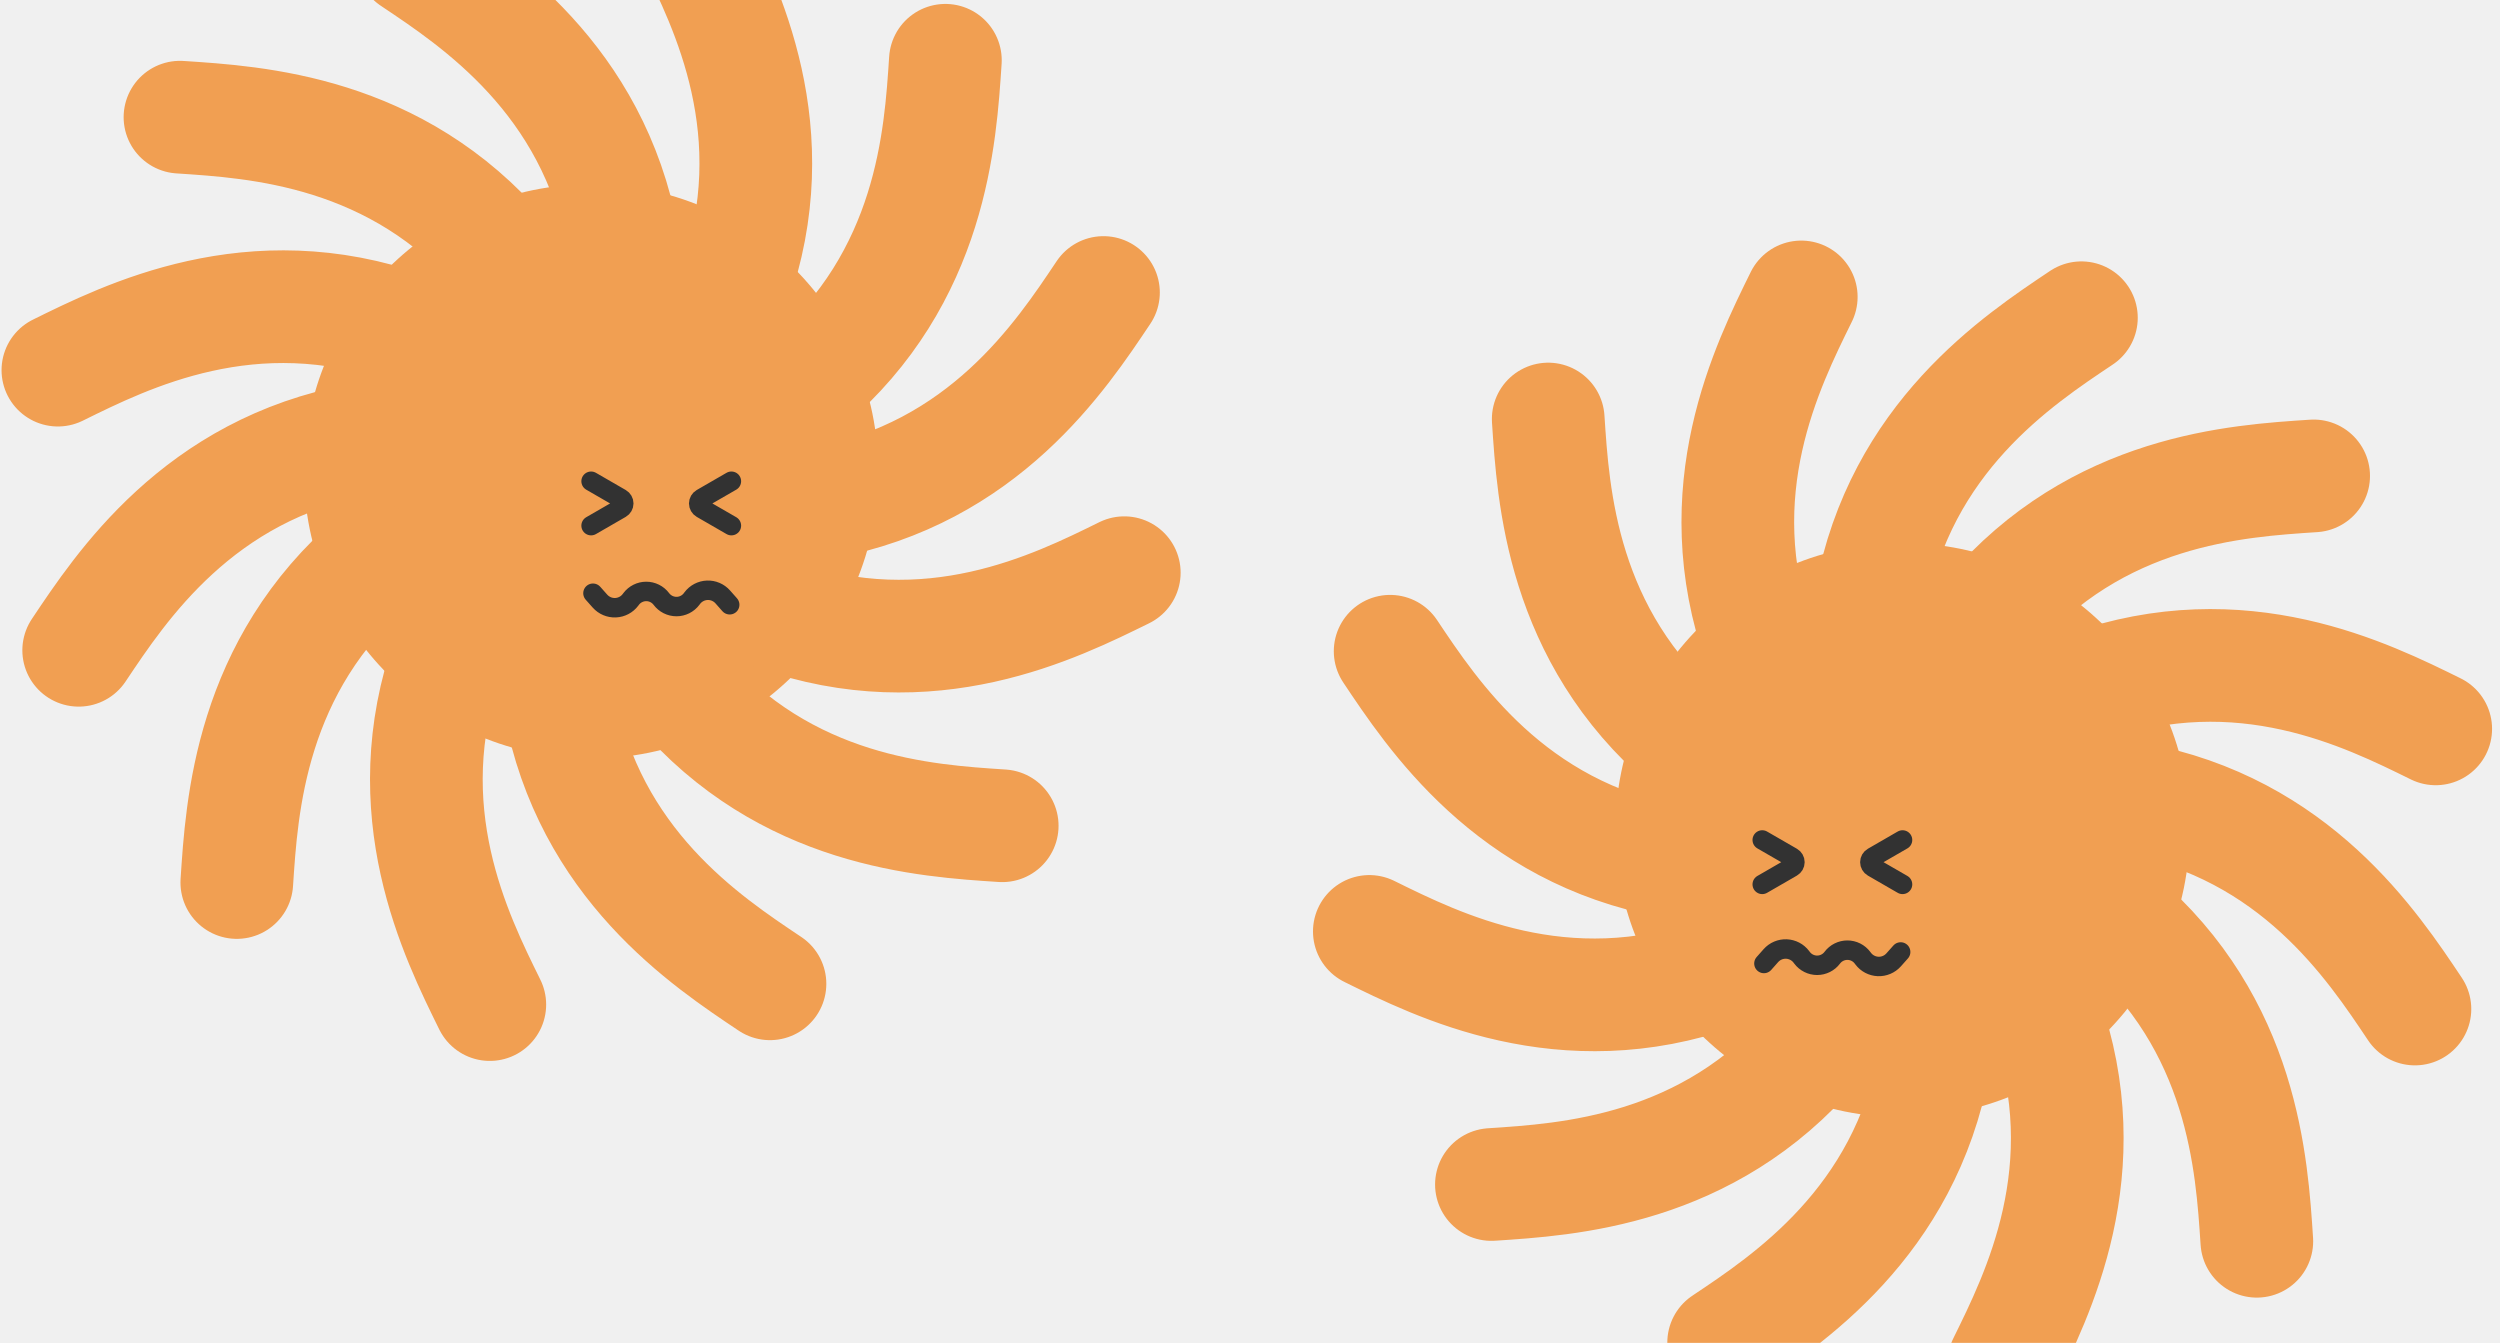
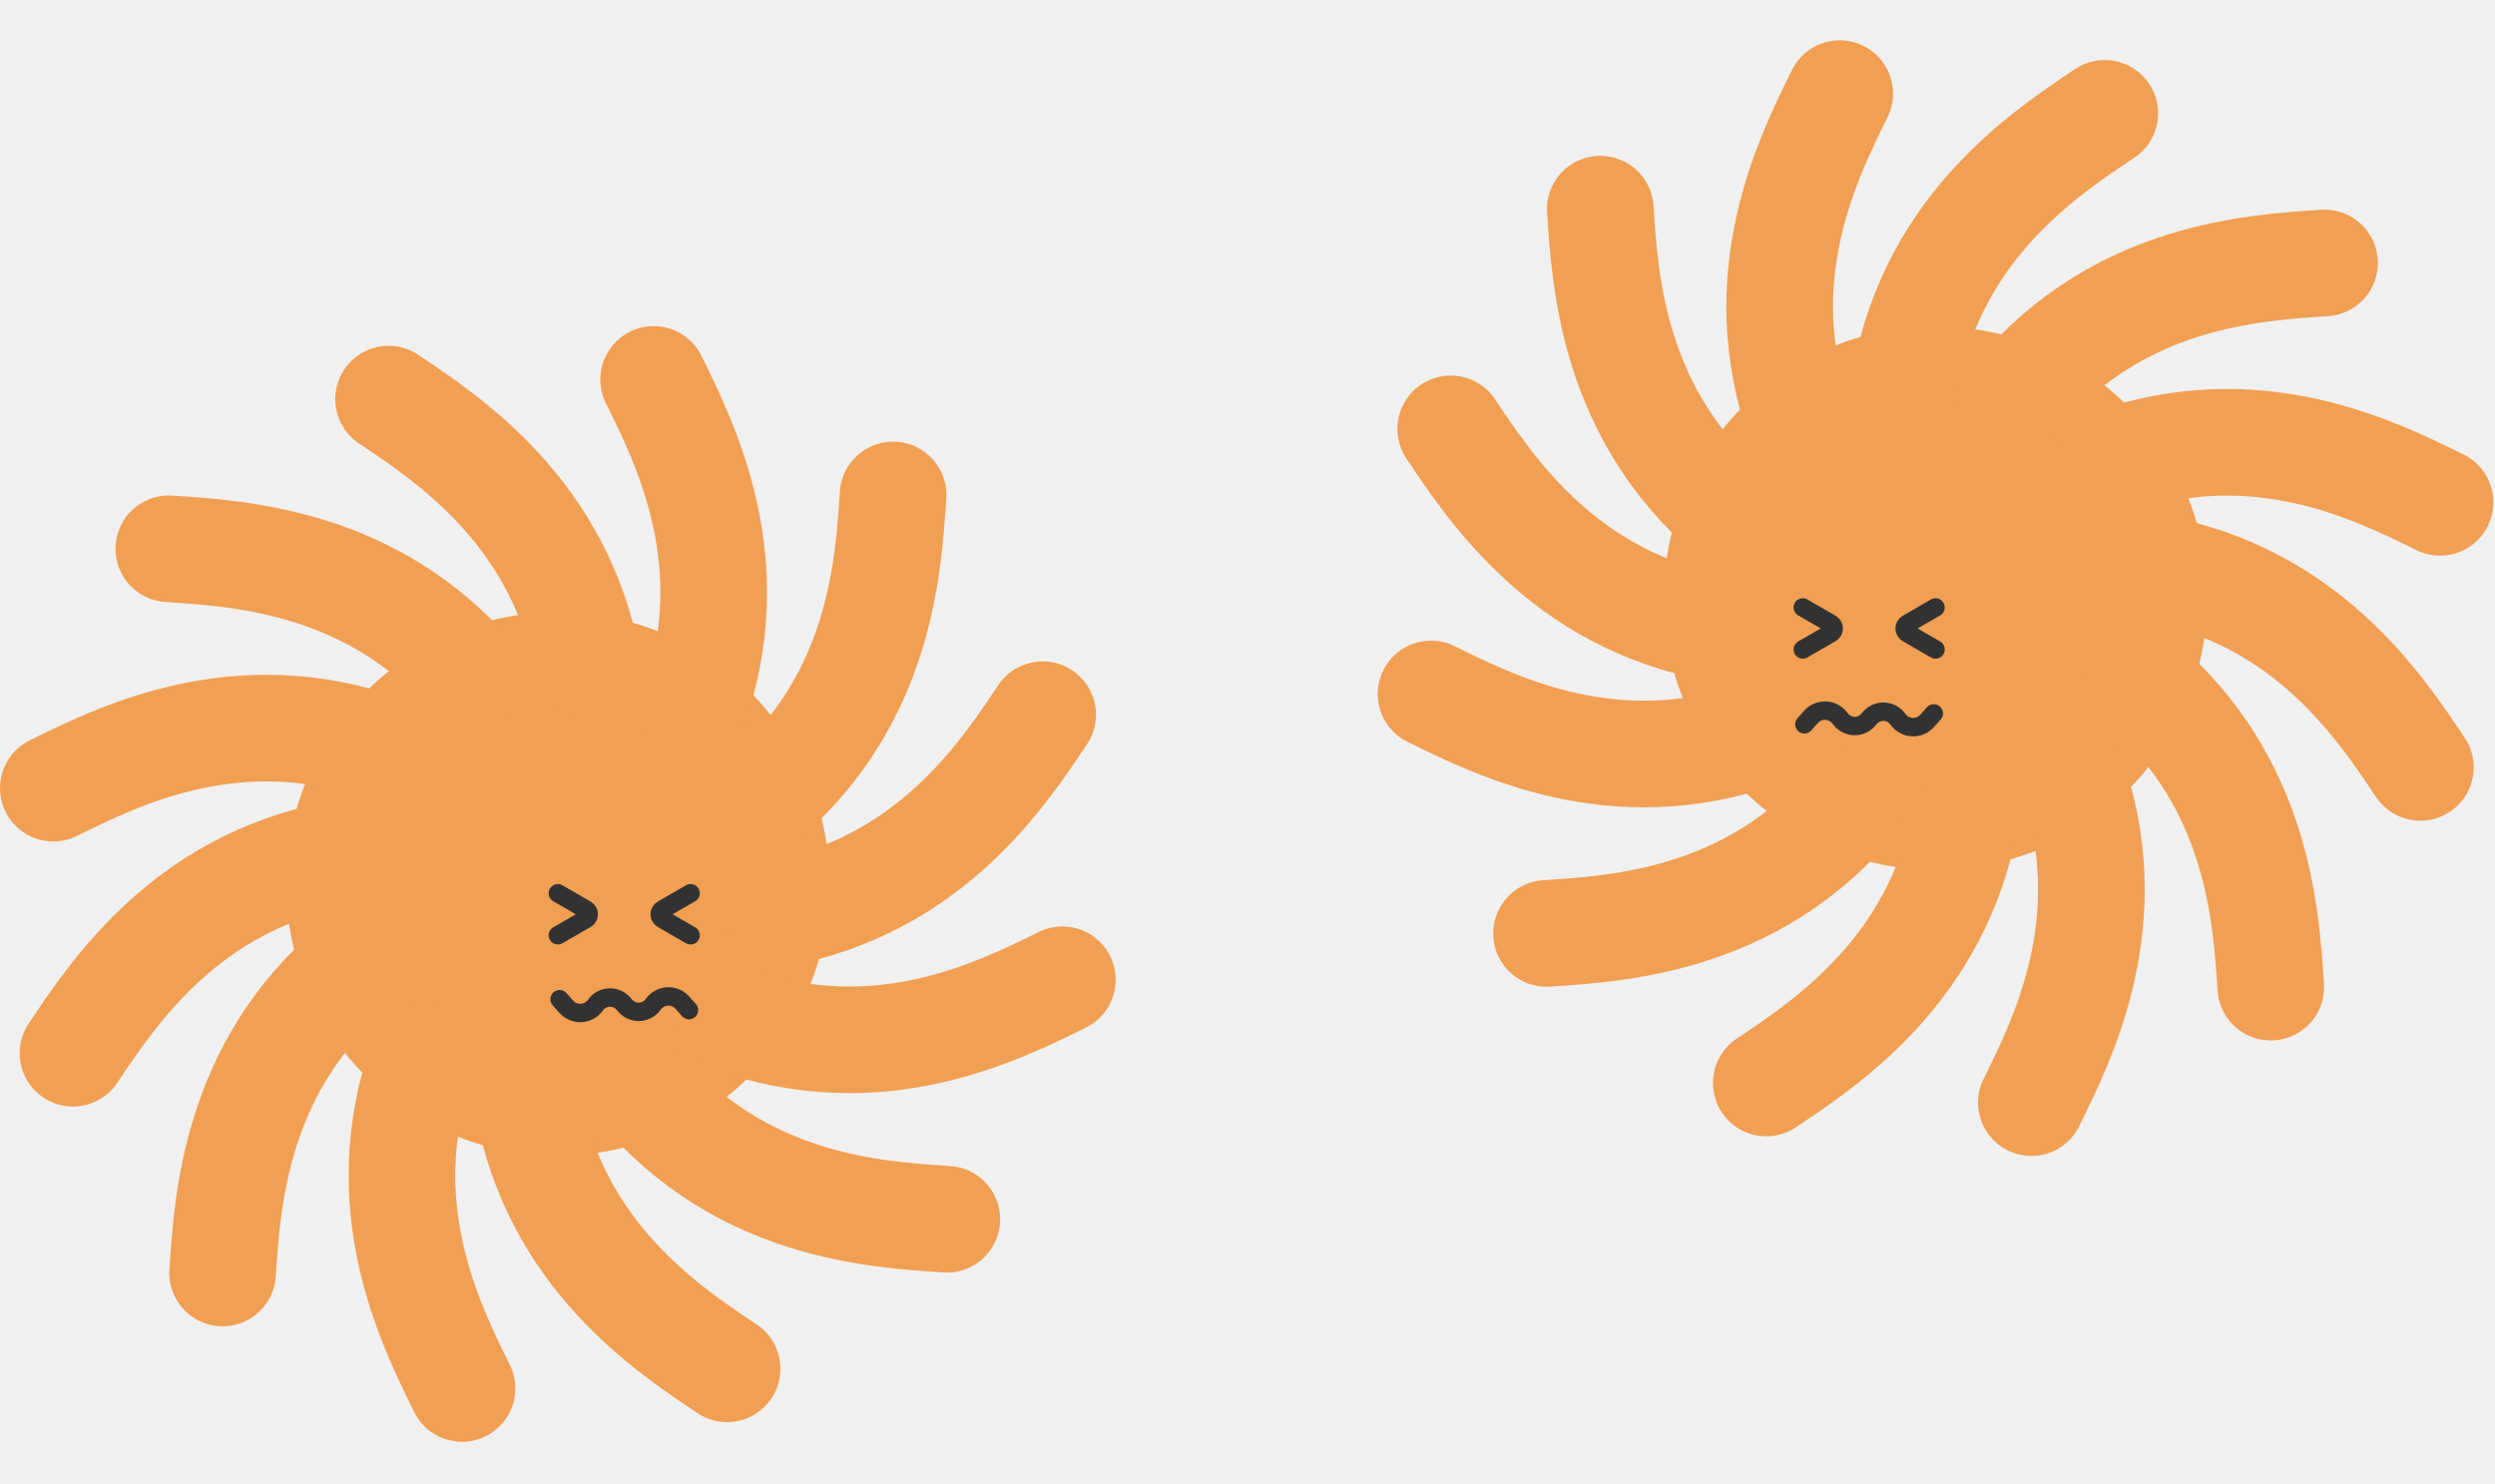
- <svg xmlns="http://www.w3.org/2000/svg" width="350" height="188" fill="none" viewBox="0 0 350 188">
-   <g clip-path="url(#a)">
-     <circle cx="40.201" cy="40.201" r="40.201" fill="#f19f52" transform="matrix(-1 0 0 1 122.953 25.795)" />
-     <path stroke="#f19f52" stroke-linecap="round" stroke-width="15.775" d="M57.71-5.739c8.852 5.921 25.322 16.74 29.483 39.371M107.797 137.733c-8.85-5.921-25.321-16.739-29.483-39.37M68.574 140.641c-4.705-9.553-13.56-27.158-5.847-48.838M96.93-8.652c4.705 9.553 13.559 27.157 5.847 48.837M140.31 115.608c-10.626-.702-30.298-1.836-45.218-19.355M25.196 16.404c10.625.702 30.298 1.836 45.218 19.355M157.4 80.176c-9.554 4.704-27.158 13.559-48.838 5.847M8.104 51.82c9.554-4.705 27.158-13.56 48.838-5.847M154.486 40.95c-5.921 8.851-16.739 25.322-39.371 29.483M11.016 91.04c5.92-8.85 16.739-25.321 39.37-29.482M132.354 8.438c-.702 10.626-1.836 30.299-19.355 45.219M33.152 123.553c.702-10.626 1.836-30.299 19.355-45.219" />
-     <path stroke="#323232" stroke-linecap="round" stroke-width="2.724" d="m102.158 84.666-.972-1.099a2.758 2.758 0 0 0-4.272.173l-.09.121a2.645 2.645 0 0 1-4.233-.002 2.645 2.645 0 0 0-4.233 0l-.091.121a2.76 2.76 0 0 1-4.27.177l-.982-1.105M102.395 67.373l-4.174 2.41a.807.807 0 0 0 0 1.397l4.174 2.41M82.752 73.59l4.174-2.409a.807.807 0 0 0 0-1.397l-4.174-2.41" />
-     <circle cx="266.356" cy="116.22" r="40.201" fill="#f19f52" />
-     <path stroke="#f19f52" stroke-linecap="round" stroke-width="15.775" d="M291.397 44.484c-8.851 5.921-25.322 16.74-29.483 39.372M241.31 187.956c8.851-5.921 25.322-16.739 29.483-39.371M280.534 190.863c4.704-9.553 13.559-27.157 5.847-48.837M252.177 41.57c-4.704 9.553-13.559 27.158-5.847 48.838M208.799 165.831c10.626-.702 30.299-1.836 45.219-19.355M323.912 66.627c-10.626.702-30.299 1.836-45.219 19.355M191.706 130.398c9.553 4.705 27.157 13.56 48.838 5.848M341.001 102.042c-9.553-4.705-27.157-13.56-48.838-5.847M194.619 91.174c5.921 8.851 16.739 25.321 39.371 29.483M338.09 141.263c-5.921-8.85-16.739-25.321-39.371-29.482M216.751 58.662c.702 10.626 1.836 30.299 19.355 45.218M315.956 173.777c-.702-10.626-1.836-30.299-19.355-45.218" />
-     <path stroke="#323232" stroke-linecap="round" stroke-width="2.724" d="m246.949 134.888.972-1.098a2.758 2.758 0 0 1 4.272.173l.091.121a2.645 2.645 0 0 0 4.232-.002 2.645 2.645 0 0 1 4.233-.001l.091.122a2.76 2.76 0 0 0 4.27.177l.982-1.105M246.713 117.596l4.174 2.409a.807.807 0 0 1 0 1.398l-4.174 2.41M266.355 123.813l-4.173-2.41a.806.806 0 0 1 0-1.397l4.173-2.41" />
-   </g>
-   <defs>
-     <clipPath id="a">
-       <path fill="#fff" d="M0 0h350v188H0z" />
-     </clipPath>
-   </defs>
+ <svg xmlns="http://www.w3.org/2000/svg" width="444" height="264" fill="none" viewBox="0 0 444 264">
+   <circle cx="48.351" cy="48.351" r="48.351" fill="#f19f52" transform="matrix(-1 0 0 1 147.619 108.958)" />
+   <path stroke="#f19f52" stroke-linecap="round" stroke-width="18.973" d="M69.15 71.031c10.645 7.121 30.454 20.133 35.459 47.353M129.391 243.59c-10.645-7.121-30.454-20.133-35.46-47.353M82.217 247.086c-5.659-11.49-16.308-32.663-7.033-58.738M116.322 67.526c5.659 11.49 16.308 32.663 7.033 58.739M168.494 216.979c-12.78-.844-36.441-2.208-54.385-23.279M30.043 97.663c12.78.844 36.44 2.208 54.385 23.279M189.05 174.363c-11.49 5.659-32.663 16.308-58.739 7.033M9.489 140.259c11.49-5.659 32.663-16.308 58.739-7.033M185.547 127.186c-7.121 10.645-20.133 30.454-47.353 35.46M12.988 187.43c7.122-10.645 20.133-30.454 47.353-35.459M158.928 88.083c-.844 12.78-2.208 36.441-23.279 54.385M39.613 226.535c.844-12.78 2.208-36.441 23.279-54.385" />
+   <path stroke="#323232" stroke-linecap="round" stroke-width="3.277" d="m122.611 179.763-1.169-1.321a3.318 3.318 0 0 0-5.138.207l-.109.146a3.18 3.18 0 0 1-5.09-.002 3.18 3.18 0 0 0-5.091-.001l-.11.146a3.318 3.318 0 0 1-5.136.213l-1.18-1.329M122.895 158.964l-5.021 2.898a.97.97 0 0 0 0 1.681l5.021 2.898M99.272 166.442l5.02-2.898a.97.97 0 0 0 0-1.681l-5.02-2.898" />
+   <circle cx="344.443" cy="106.445" r="48.351" fill="#f19f52" />
+   <path stroke="#f19f52" stroke-linecap="round" stroke-width="18.973" d="M374.561 20.168c-10.645 7.121-30.454 20.133-35.459 47.353M314.32 192.727c10.645-7.122 30.454-20.133 35.459-47.353M361.494 196.222c5.659-11.49 16.308-32.663 7.033-58.739M327.389 16.662c-5.659 11.49-16.308 32.663-7.033 58.739M275.217 166.115c12.779-.845 36.441-2.208 54.385-23.279M413.668 46.798c-12.78.845-36.441 2.209-54.386 23.28M254.661 123.499c11.49 5.658 32.663 16.308 58.739 7.032M434.222 89.395c-11.49-5.659-32.663-16.308-58.739-7.033M258.164 76.322c7.121 10.645 20.133 30.454 47.353 35.459M430.723 136.566c-7.122-10.645-20.133-30.454-47.353-35.46M284.783 37.219c.844 12.78 2.208 36.44 23.279 54.385M404.098 175.671c-.844-12.78-2.208-36.441-23.279-54.386" />
+   <path stroke="#323232" stroke-linecap="round" stroke-width="3.277" d="m321.102 128.898 1.169-1.321a3.317 3.317 0 0 1 5.137.208l.11.146a3.18 3.18 0 0 0 5.09-.002 3.18 3.18 0 0 1 5.091-.001l.11.146a3.32 3.32 0 0 0 5.136.213l1.181-1.33M320.818 108.1l5.02 2.898a.97.97 0 0 1 0 1.681l-5.02 2.898M344.443 115.578l-5.02-2.898a.97.97 0 0 1 0-1.681l5.02-2.898" />
</svg>
